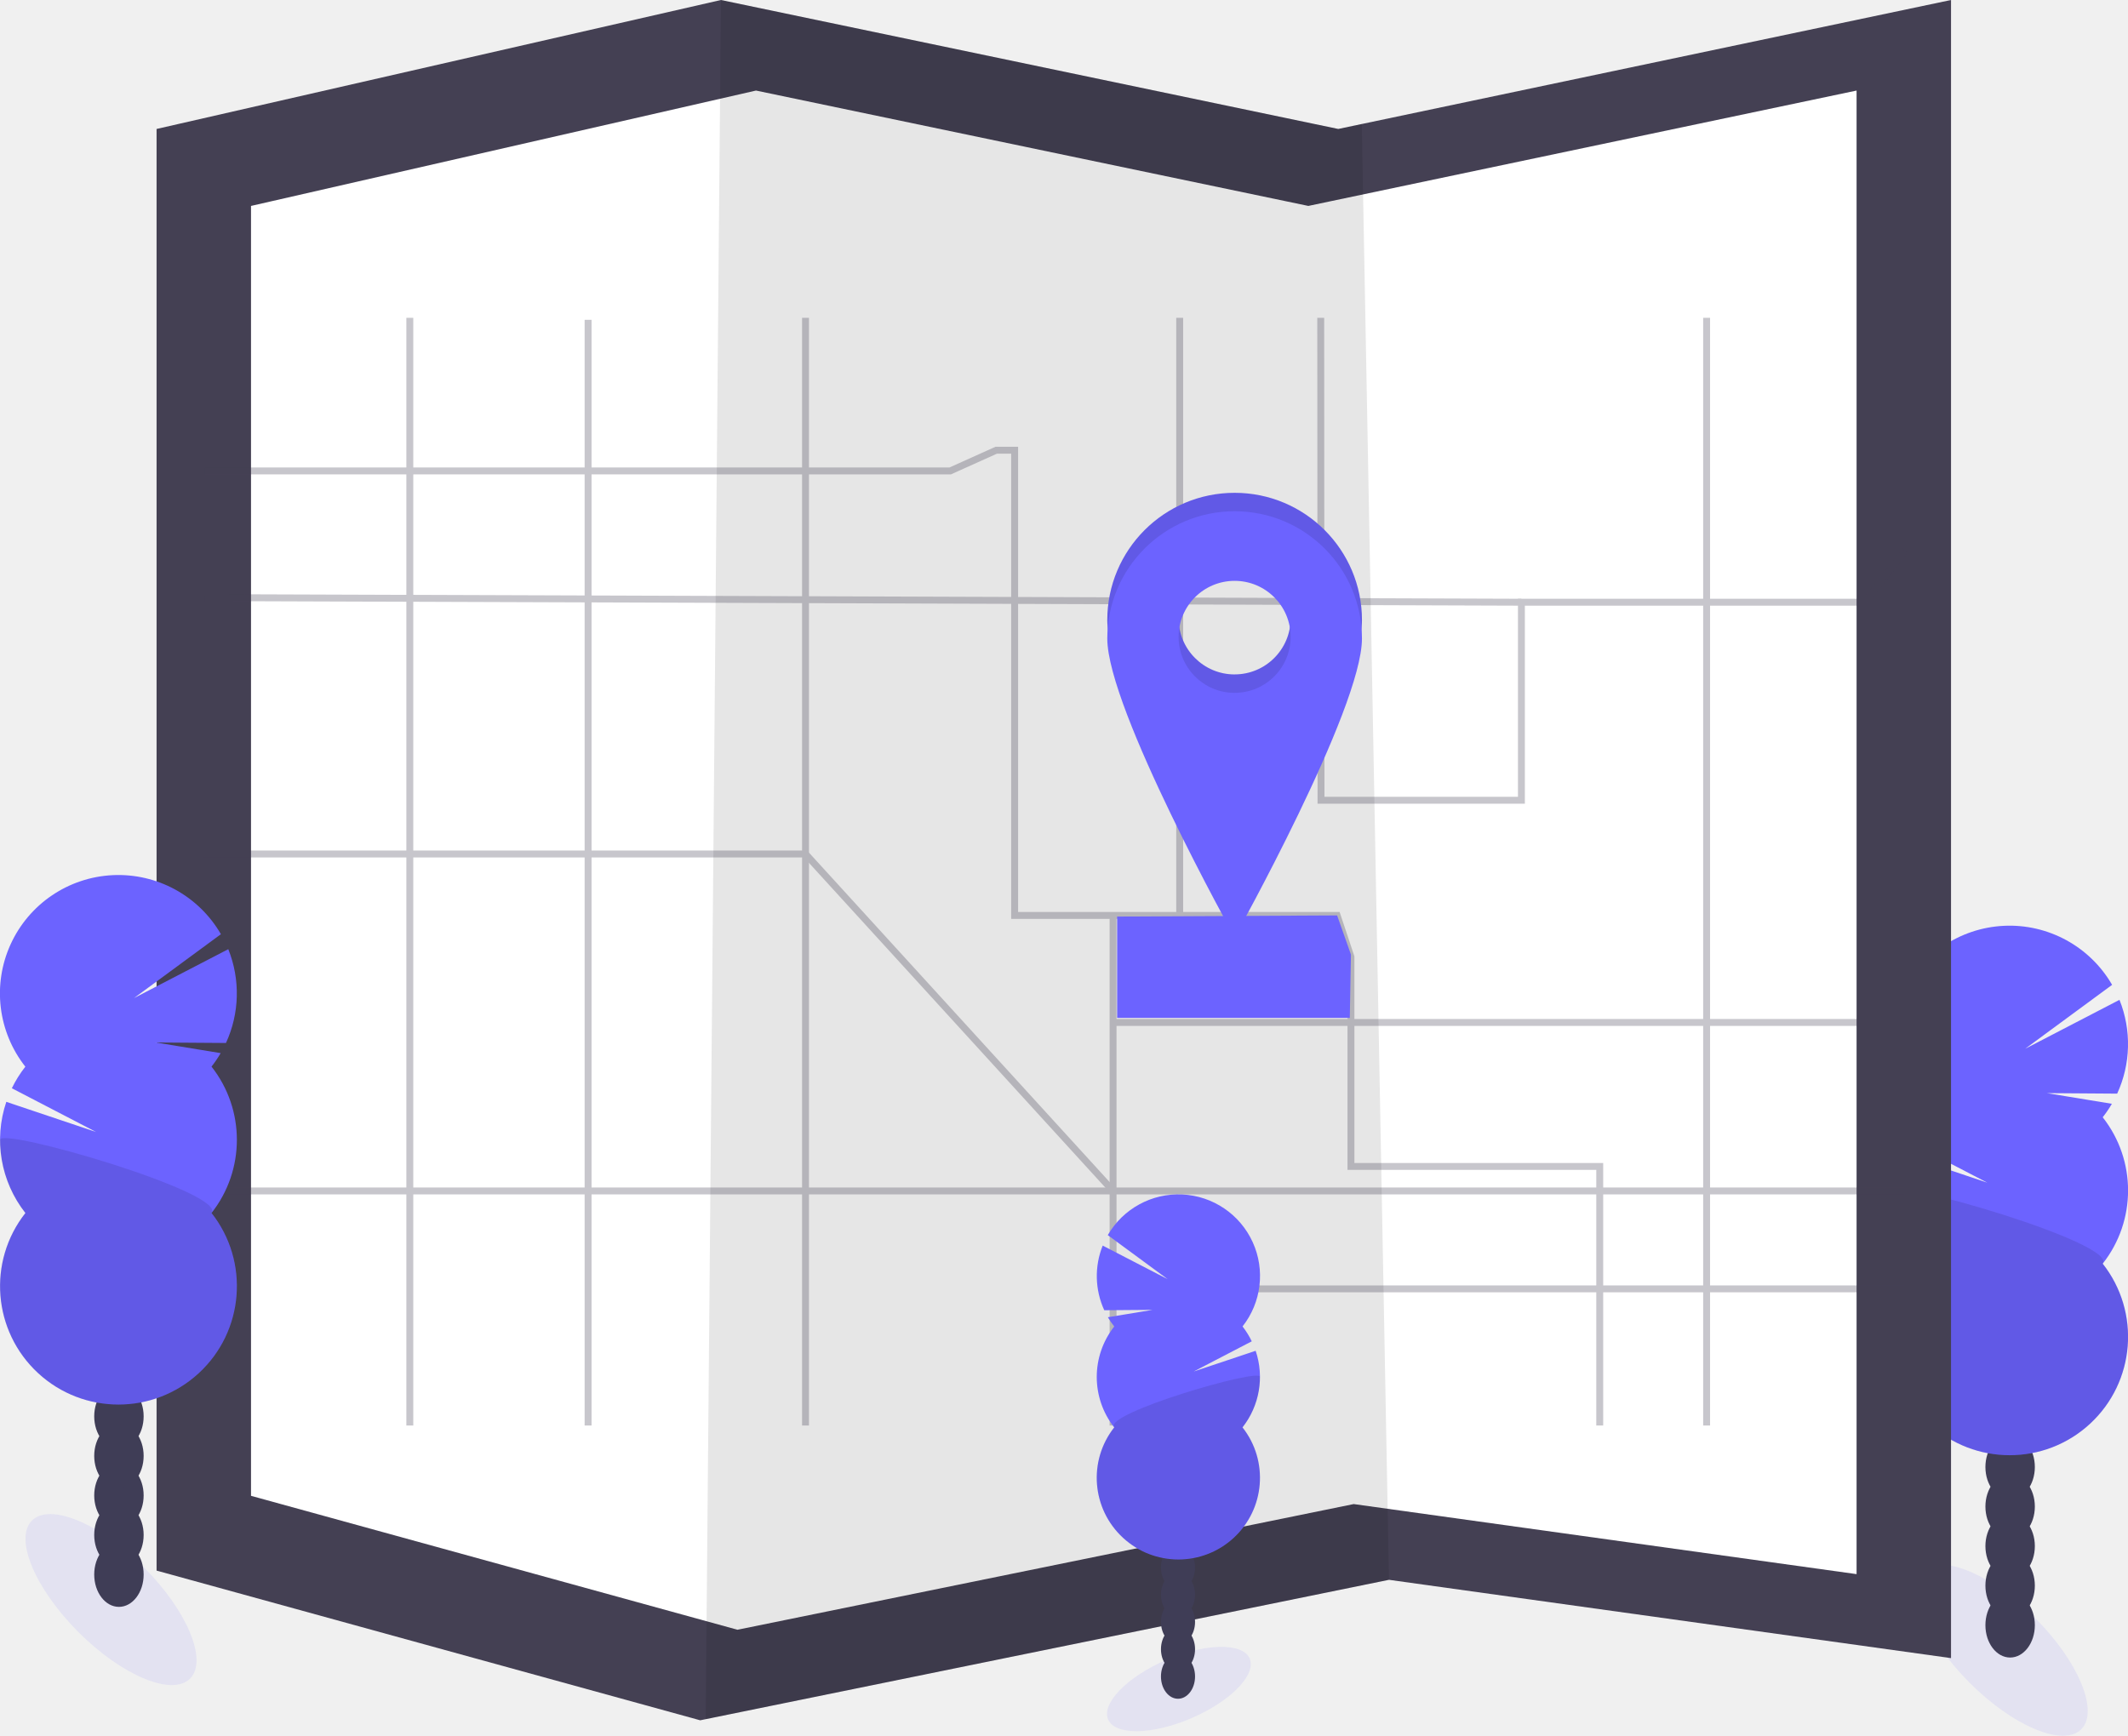
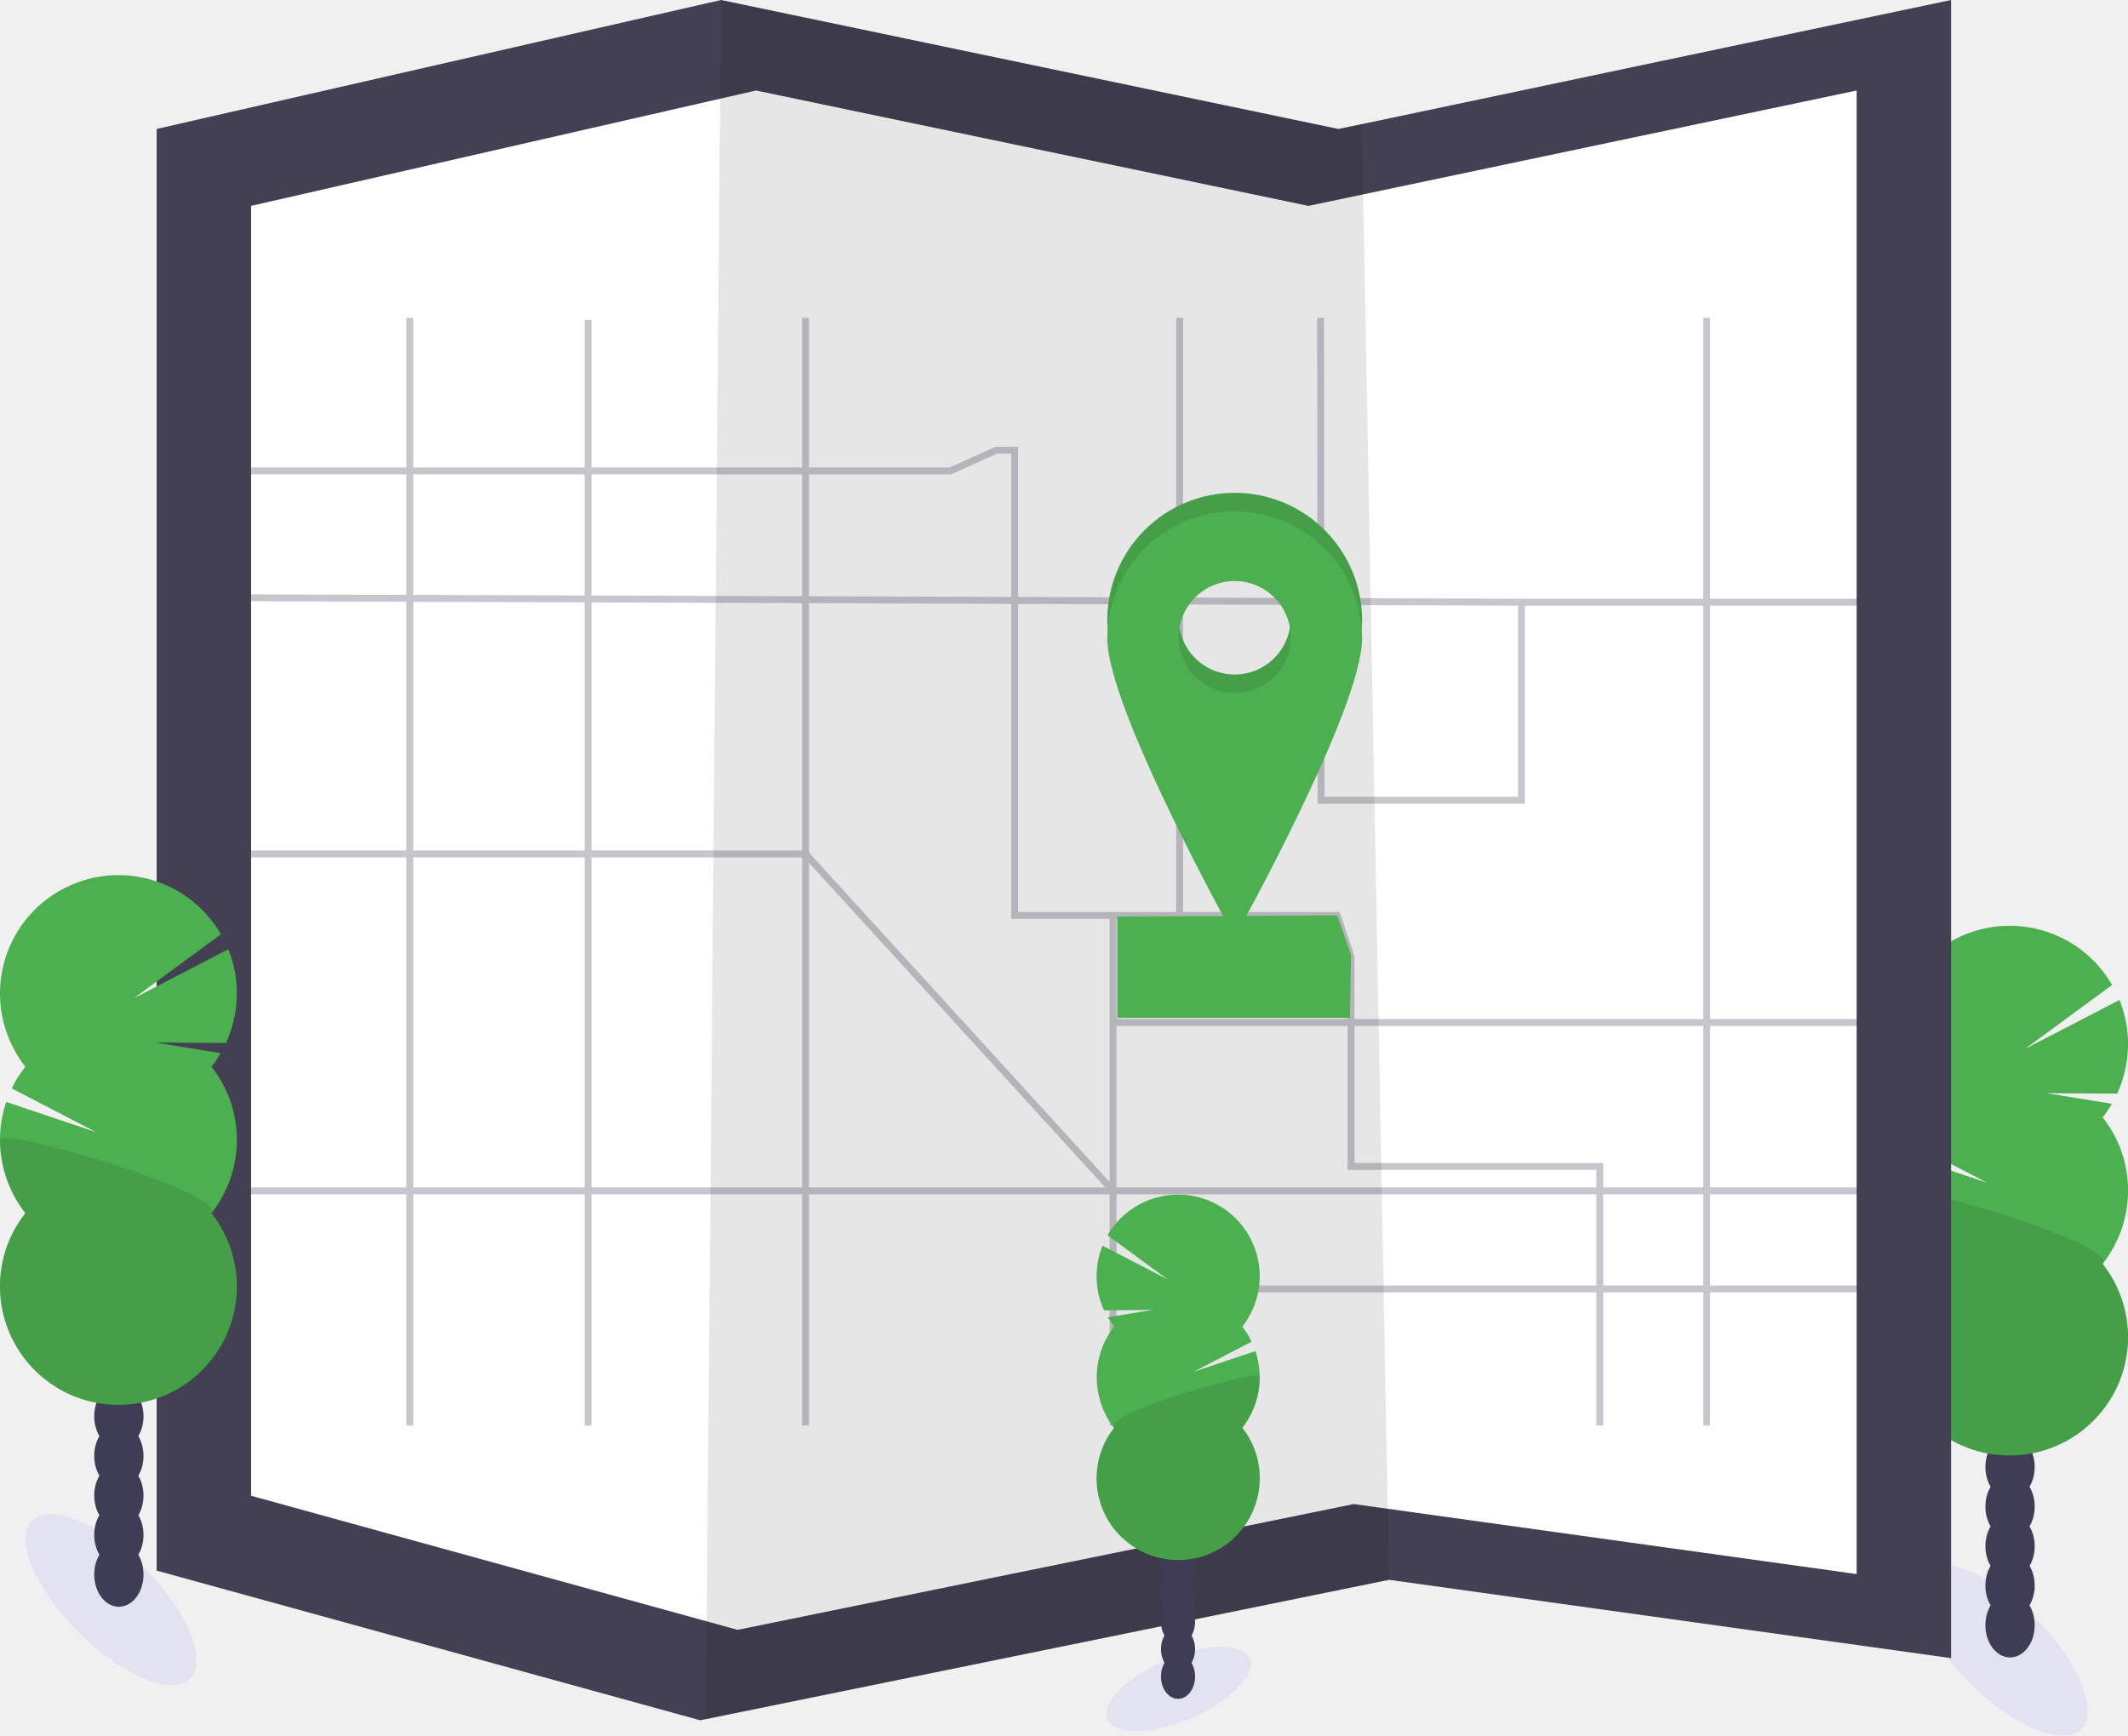
- <svg xmlns="http://www.w3.org/2000/svg" id="e937dd5c-1a88-46eb-b274-68931cd56025" data-name="Layer 1" width="923.8" height="753.71" viewBox="0 0 923.8 753.71">
-   <ellipse cx="1007.29" cy="789.73" rx="19.99" ry="48.53" transform="translate(-401.49 870.42) rotate(-45)" fill="#6c63ff" opacity="0.1" />
-   <ellipse cx="872.63" cy="705.7" rx="10.73" ry="14.05" fill="#3f3d56" />
-   <ellipse cx="872.63" cy="688.53" rx="10.73" ry="14.05" fill="#3f3d56" />
-   <ellipse cx="872.63" cy="671.36" rx="10.73" ry="14.05" fill="#3f3d56" />
-   <ellipse cx="872.63" cy="654.19" rx="10.73" ry="14.05" fill="#3f3d56" />
-   <ellipse cx="872.63" cy="637.02" rx="10.73" ry="14.05" fill="#3f3d56" />
-   <ellipse cx="872.63" cy="619.85" rx="10.73" ry="14.05" fill="#3f3d56" />
-   <ellipse cx="872.63" cy="602.68" rx="10.73" ry="14.05" fill="#3f3d56" />
-   <path d="M1050.9,558.33a51.13,51.13,0,0,0,4-5.88l-28.2-4.63,30.5.22a51.54,51.54,0,0,0,1-40.73l-40.91,21.23L1055,500.8a51.41,51.41,0,1,0-84.9,57.53,51.16,51.16,0,0,0-5.86,9.37l36.6,19-39-13.1a51.45,51.45,0,0,0,8.29,48.27,51.4,51.4,0,1,0,80.8,0,51.41,51.41,0,0,0,0-63.56Z" transform="translate(-138.1 -73.15)" fill="#6c63ff" />
-   <path d="M959.1,590.11a51.16,51.16,0,0,0,11,31.78,51.4,51.4,0,1,0,80.8,0C1057.79,613.15,959.1,584.34,959.1,590.11Z" transform="translate(-138.1 -73.15)" opacity="0.1" />
-   <polygon points="846.97 0 846.97 720 602.97 686 306.36 746.51 303.97 747 67.97 682 67.97 56 312.97 0 580.97 56 591.16 53.85 846.97 0" fill="#444053" />
-   <polygon points="805.97 39.32 805.97 683.53 587.66 653.11 322.27 707.25 320.13 707.68 108.97 649.53 108.97 89.42 328.19 39.32 567.97 89.42 577.09 87.5 805.97 39.32" fill="#fff" />
-   <polygon points="602.97 686 306.36 746.51 312.97 0 580.97 56 591.16 53.85 602.97 686" opacity="0.1" />
-   <g opacity="0.3">
-     <polyline points="573.35 138 573.47 347.5 660.47 347.5 660.47 261.5 809.47 261.5 826.97 239.06" fill="none" stroke="#444053" stroke-miterlimit="10" stroke-width="3" />
-     <polyline points="88.97 204.5 412.47 204.5 432.47 195.5 440.47 195.5 440.47 397.5 580.47 397.5 586.47 415.5 586.47 506.5 694.47 506.5 694.47 619" fill="none" stroke="#444053" stroke-miterlimit="10" stroke-width="3" />
-     <line x1="483.2" y1="619" x2="483.2" y2="397.5" fill="none" stroke="#444053" stroke-miterlimit="10" stroke-width="3" />
-     <line x1="826.97" y1="559.66" x2="483.2" y2="559.66" fill="none" stroke="#444053" stroke-miterlimit="10" stroke-width="3" />
-     <line x1="740.87" y1="138" x2="740.87" y2="619" fill="none" stroke="#444053" stroke-miterlimit="10" stroke-width="3" />
-     <line x1="87.97" y1="517.14" x2="826.97" y2="517.14" fill="none" stroke="#444053" stroke-miterlimit="10" stroke-width="3" />
-     <line x1="177.91" y1="619" x2="177.91" y2="138" fill="none" stroke="#444053" stroke-miterlimit="10" stroke-width="3" />
-     <line x1="349.69" y1="138" x2="349.69" y2="619" fill="none" stroke="#444053" stroke-miterlimit="10" stroke-width="3" />
-     <line x1="88.97" y1="259.5" x2="660.47" y2="261.5" fill="none" stroke="#444053" stroke-miterlimit="10" stroke-width="3" />
-     <line x1="255.3" y1="138.87" x2="255.3" y2="619" fill="none" stroke="#444053" stroke-miterlimit="10" stroke-width="3" />
-     <polyline points="87.97 370.82 349.69 370.82 483.2 517.14" fill="none" stroke="#444053" stroke-miterlimit="10" stroke-width="3" />
-     <line x1="512.12" y1="138" x2="512.12" y2="397.5" fill="none" stroke="#444053" stroke-miterlimit="10" stroke-width="3" />
-     <line x1="483.2" y1="443.98" x2="826.97" y2="443.98" fill="none" stroke="#444053" stroke-miterlimit="10" stroke-width="3" />
+ <svg xmlns="http://www.w3.org/2000/svg" version="1.1" id="e937dd5c-1a88-46eb-b274-68931cd56025" x="0px" y="0px" viewBox="0 0 923.8 753.7" style="enable-background:new 0 0 923.8 753.7;" xml:space="preserve">
+   <style type="text/css">
+ 	.st0{opacity:0.1;fill:#6C63FF;enable-background:new    ;}
+ 	.st1{fill:#3F3D56;}
+ 	.st2{fill:#4CAF50;}
+ 	.st3{opacity:0.1;enable-background:new    ;}
+ 	.st4{fill:#444053;}
+ 	.st5{fill:#FFFFFF;}
+ 	.st6{opacity:0.3;}
+ 	.st7{fill:none;stroke:#444053;stroke-width:3;stroke-miterlimit:10;}
+ </style>
+   <ellipse transform="matrix(0.7071 -0.7071 0.7071 0.7071 -252.1189 824.4962)" class="st0" cx="869.2" cy="716.6" rx="20" ry="48.5" />
+   <ellipse class="st1" cx="872.6" cy="705.7" rx="10.7" ry="14" />
+   <ellipse class="st1" cx="872.6" cy="688.5" rx="10.7" ry="14" />
+   <ellipse class="st1" cx="872.6" cy="671.4" rx="10.7" ry="14" />
+   <ellipse class="st1" cx="872.6" cy="654.2" rx="10.7" ry="14" />
+   <ellipse class="st1" cx="872.6" cy="637" rx="10.7" ry="14" />
+   <ellipse class="st1" cx="872.6" cy="619.9" rx="10.7" ry="14" />
+   <ellipse class="st1" cx="872.6" cy="602.7" rx="10.7" ry="14" />
+   <path class="st2" d="M912.8,485.2c1.5-1.9,2.8-3.8,4-5.9l-28.2-4.6l30.5,0.2c5.9-12.9,6.3-27.6,1-40.7l-40.9,21.2l37.7-27.7  c-14.2-24.6-45.6-33-70.2-18.8c-24.6,14.2-33,45.6-18.8,70.2c1.2,2.1,2.6,4.2,4.1,6.1c-2.3,2.9-4.3,6-5.9,9.4l36.6,19l-39-13.1  c-5.6,16.5-2.4,34.6,8.3,48.3c-17.6,22.3-13.7,54.6,8.6,72.2c22.3,17.6,54.6,13.7,72.2-8.6c14.7-18.6,14.7-44.9,0-63.6  C927.5,530.1,927.5,503.8,912.8,485.2L912.8,485.2z" />
+   <path class="st3" d="M821,517c0,11.5,3.9,22.7,11,31.8c-17.6,22.3-13.7,54.6,8.6,72.2c22.3,17.6,54.6,13.7,72.2-8.6  c14.7-18.6,14.7-44.9,0-63.6C919.7,540,821,511.2,821,517z" />
+   <polygon class="st4" points="847,0 847,720 603,686 306.4,746.5 304,747 68,682 68,56 313,0 581,56 591.2,53.9 " />
+   <polygon class="st5" points="806,39.3 806,683.5 587.7,653.1 322.3,707.3 320.1,707.7 109,649.5 109,89.4 328.2,39.3 568,89.4   577.1,87.5 " />
+   <polygon class="st3" points="603,686 306.4,746.5 313,0 581,56 591.2,53.9 " />
+   <g class="st6">
+     <polyline class="st7" points="573.3,138 573.5,347.5 660.5,347.5 660.5,261.5 809.5,261.5 827,239.1  " />
+     <polyline class="st7" points="89,204.5 412.5,204.5 432.5,195.5 440.5,195.5 440.5,397.5 580.5,397.5 586.5,415.5 586.5,506.5    694.5,506.5 694.5,619  " />
+     <line class="st7" x1="483.2" y1="619" x2="483.2" y2="397.5" />
+     <line class="st7" x1="827" y1="559.7" x2="483.2" y2="559.7" />
+     <line class="st7" x1="740.9" y1="138" x2="740.9" y2="619" />
+     <line class="st7" x1="88" y1="517.1" x2="827" y2="517.1" />
+     <line class="st7" x1="177.9" y1="619" x2="177.9" y2="138" />
+     <line class="st7" x1="349.7" y1="138" x2="349.7" y2="619" />
+     <line class="st7" x1="89" y1="259.5" x2="660.5" y2="261.5" />
+     <line class="st7" x1="255.3" y1="138.9" x2="255.3" y2="619" />
+     <polyline class="st7" points="88,370.8 349.7,370.8 483.2,517.1  " />
+     <line class="st7" x1="512.1" y1="138" x2="512.1" y2="397.5" />
+     <line class="st7" x1="483.2" y1="444" x2="827" y2="444" />
  </g>
-   <polygon points="585.97 442 484.97 442 484.97 398 580.47 397.5 586.47 414.5 585.97 442" fill="#6c63ff" />
-   <path d="M674.07,287.15a55.28,55.28,0,0,0-55.28,55.28c0,30.53,55.28,129.72,55.28,129.72S729.35,373,729.35,342.43A55.28,55.28,0,0,0,674.07,287.15Zm0,78.86a24.32,24.32,0,1,1,24.32-24.32A24.32,24.32,0,0,1,674.07,366Z" transform="translate(-138.1 -73.15)" fill="#6c63ff" />
-   <path d="M674.07,287.15a55.28,55.28,0,0,0-55.28,55.28c0,30.53,55.28,129.72,55.28,129.72S729.35,373,729.35,342.43A55.28,55.28,0,0,0,674.07,287.15Zm0,78.86a24.32,24.32,0,1,1,24.32-24.32A24.32,24.32,0,0,1,674.07,366Z" transform="translate(-138.1 -73.15)" opacity="0.1" />
-   <path d="M674.07,295.15a55.28,55.28,0,0,0-55.28,55.28c0,30.53,55.28,129.72,55.28,129.72S729.35,381,729.35,350.43A55.28,55.28,0,0,0,674.07,295.15Zm0,78.86a24.32,24.32,0,1,1,24.32-24.32A24.32,24.32,0,0,1,674.07,374Z" transform="translate(-138.1 -73.15)" fill="#6c63ff" />
-   <ellipse cx="649.86" cy="806.61" rx="33.45" ry="13.78" transform="translate(-404.13 249.64) rotate(-23.3)" fill="#6c63ff" opacity="0.1" />
-   <ellipse cx="511.39" cy="727.97" rx="7.4" ry="9.68" fill="#3f3d56" />
-   <ellipse cx="511.39" cy="716.13" rx="7.4" ry="9.68" fill="#3f3d56" />
-   <ellipse cx="511.39" cy="704.3" rx="7.4" ry="9.68" fill="#3f3d56" />
-   <ellipse cx="511.39" cy="692.47" rx="7.4" ry="9.68" fill="#3f3d56" />
-   <ellipse cx="511.39" cy="680.63" rx="7.4" ry="9.68" fill="#3f3d56" />
-   <ellipse cx="511.39" cy="668.8" rx="7.4" ry="9.68" fill="#3f3d56" />
-   <ellipse cx="511.39" cy="656.97" rx="7.4" ry="9.68" fill="#3f3d56" />
-   <path d="M621.8,649.13a36.12,36.12,0,0,1-2.76-4l19.44-3.2-21,.16a35.54,35.54,0,0,1-.68-28.07L645,628.6l-26-19.12a35.43,35.43,0,1,1,58.51,39.65,35.55,35.55,0,0,1,4,6.46L656.3,668.7l26.9-9a35.45,35.45,0,0,1-5.71,33.27,35.43,35.43,0,1,1-55.69,0,35.44,35.44,0,0,1,0-43.81Z" transform="translate(-138.1 -73.15)" fill="#6c63ff" />
-   <path d="M685.07,671a35.28,35.28,0,0,1-7.58,21.91,35.43,35.43,0,1,1-55.69,0C617.05,686.91,685.07,667.06,685.07,671Z" transform="translate(-138.1 -73.15)" opacity="0.1" />
-   <ellipse cx="186.29" cy="767.73" rx="19.99" ry="48.53" transform="translate(-626.4 283.44) rotate(-45)" fill="#6c63ff" opacity="0.1" />
-   <ellipse cx="51.63" cy="683.7" rx="10.73" ry="14.05" fill="#3f3d56" />
-   <ellipse cx="51.63" cy="666.53" rx="10.73" ry="14.05" fill="#3f3d56" />
-   <ellipse cx="51.63" cy="649.36" rx="10.73" ry="14.05" fill="#3f3d56" />
-   <ellipse cx="51.63" cy="632.19" rx="10.73" ry="14.05" fill="#3f3d56" />
-   <ellipse cx="51.63" cy="615.02" rx="10.73" ry="14.05" fill="#3f3d56" />
-   <ellipse cx="51.63" cy="597.85" rx="10.73" ry="14.05" fill="#3f3d56" />
-   <ellipse cx="51.63" cy="580.68" rx="10.73" ry="14.05" fill="#3f3d56" />
-   <path d="M229.9,536.33a51.13,51.13,0,0,0,4-5.88l-28.2-4.63,30.5.22a51.54,51.54,0,0,0,1-40.73l-40.91,21.23L234,478.8a51.41,51.41,0,1,0-84.9,57.53,51.16,51.16,0,0,0-5.86,9.37l36.6,19-39-13.1a51.45,51.45,0,0,0,8.29,48.27,51.4,51.4,0,1,0,80.8,0,51.41,51.41,0,0,0,0-63.56Z" transform="translate(-138.1 -73.15)" fill="#6c63ff" />
-   <path d="M138.1,568.11a51.16,51.16,0,0,0,11,31.78,51.4,51.4,0,1,0,80.8,0C236.79,591.15,138.1,562.34,138.1,568.11Z" transform="translate(-138.1 -73.15)" opacity="0.1" />
+   <polygon class="st2" points="586,442 485,442 485,398 580.5,397.5 586.5,414.5 " />
+   <path class="st2" d="M536,214c-30.5,0-55.3,24.7-55.3,55.3C480.7,299.8,536,399,536,399s55.3-99.1,55.3-129.7  C591.3,238.8,566.5,214,536,214z M536,292.9c-13.4,0-24.3-10.9-24.3-24.3c0-13.4,10.9-24.3,24.3-24.3c13.4,0,24.3,10.9,24.3,24.3  C560.3,282,549.4,292.9,536,292.9L536,292.9z" />
+   <path class="st3" d="M536,214c-30.5,0-55.3,24.7-55.3,55.3C480.7,299.8,536,399,536,399s55.3-99.1,55.3-129.7  C591.3,238.8,566.5,214,536,214z M536,292.9c-13.4,0-24.3-10.9-24.3-24.3c0-13.4,10.9-24.3,24.3-24.3c13.4,0,24.3,10.9,24.3,24.3  C560.3,282,549.4,292.9,536,292.9L536,292.9z" />
+   <path class="st2" d="M536,222c-30.5,0-55.3,24.7-55.3,55.3C480.7,307.8,536,407,536,407s55.3-99.1,55.3-129.7  C591.3,246.8,566.5,222,536,222z M536,300.9c-13.4,0-24.3-10.9-24.3-24.3s10.9-24.3,24.3-24.3c13.4,0,24.3,10.9,24.3,24.3  C560.3,290,549.4,300.9,536,300.9L536,300.9z" />
+   <ellipse transform="matrix(0.9184 -0.3955 0.3955 0.9184 -248.363 262.2462)" class="st0" cx="511.8" cy="733.4" rx="33.5" ry="13.8" />
+   <ellipse class="st1" cx="511.4" cy="728" rx="7.4" ry="9.7" />
+   <ellipse class="st1" cx="511.4" cy="716.1" rx="7.4" ry="9.7" />
+   <ellipse class="st1" cx="511.4" cy="704.3" rx="7.4" ry="9.7" />
+   <ellipse class="st1" cx="511.4" cy="692.5" rx="7.4" ry="9.7" />
+   <ellipse class="st1" cx="511.4" cy="680.6" rx="7.4" ry="9.7" />
+   <ellipse class="st1" cx="511.4" cy="668.8" rx="7.4" ry="9.7" />
+   <ellipse class="st1" cx="511.4" cy="657" rx="7.4" ry="9.7" />
+   <path class="st2" d="M483.7,576c-1-1.3-1.9-2.6-2.8-4l19.4-3.2l-21,0.2c-4.1-8.9-4.3-19-0.7-28.1l28.2,14.6l-26-19.1  c9.8-16.9,31.5-22.7,48.4-12.9c16.9,9.8,22.7,31.5,12.9,48.4c-0.8,1.5-1.8,2.9-2.8,4.2c1.6,2,2.9,4.2,4,6.5l-25.2,13.1l26.9-9  c3.8,11.3,1.7,23.9-5.7,33.3c12.1,15.4,9.4,37.7-5.9,49.8c-15.4,12.1-37.7,9.4-49.8-5.9c-10.1-12.9-10.1-31,0-43.8  C473.6,607,473.6,588.9,483.7,576L483.7,576z" />
+   <path class="st3" d="M547,597.9c0,7.9-2.7,15.7-7.6,21.9c12.1,15.4,9.4,37.7-5.9,49.8c-15.4,12.1-37.7,9.4-49.8-5.9  c-10.1-12.9-10.1-31,0-43.8C478.9,613.8,547,593.9,547,597.9z" />
+   <ellipse transform="matrix(0.7071 -0.7071 0.7071 0.7071 -477.027 237.5162)" class="st0" cx="48.2" cy="694.6" rx="20" ry="48.5" />
+   <ellipse class="st1" cx="51.6" cy="683.7" rx="10.7" ry="14" />
+   <ellipse class="st1" cx="51.6" cy="666.5" rx="10.7" ry="14" />
+   <ellipse class="st1" cx="51.6" cy="649.4" rx="10.7" ry="14" />
+   <ellipse class="st1" cx="51.6" cy="632.2" rx="10.7" ry="14" />
+   <ellipse class="st1" cx="51.6" cy="615" rx="10.7" ry="14" />
+   <ellipse class="st1" cx="51.6" cy="597.9" rx="10.7" ry="14" />
+   <ellipse class="st1" cx="51.6" cy="580.7" rx="10.7" ry="14" />
+   <path class="st2" d="M91.8,463.2c1.5-1.9,2.8-3.8,4-5.9l-28.2-4.6l30.5,0.2c5.9-12.9,6.3-27.6,1-40.7l-40.9,21.2l37.7-27.7  c-14.2-24.6-45.6-33-70.2-18.8s-33,45.6-18.8,70.2c1.2,2.1,2.6,4.2,4.1,6.1c-2.3,2.9-4.3,6-5.9,9.4l36.6,19l-39-13.1  c-5.6,16.5-2.4,34.6,8.3,48.3c-17.6,22.3-13.7,54.6,8.6,72.2c22.3,17.6,54.6,13.7,72.2-8.6c14.7-18.6,14.7-44.9,0-63.6  C106.5,508.1,106.5,481.8,91.8,463.2L91.8,463.2z" />
+   <path class="st3" d="M0,495c0,11.5,3.9,22.7,11,31.8c-17.6,22.3-13.7,54.6,8.6,72.2c22.3,17.6,54.6,13.7,72.2-8.6  c14.7-18.6,14.7-44.9,0-63.6C98.7,518,0,489.2,0,495z" />
</svg>
